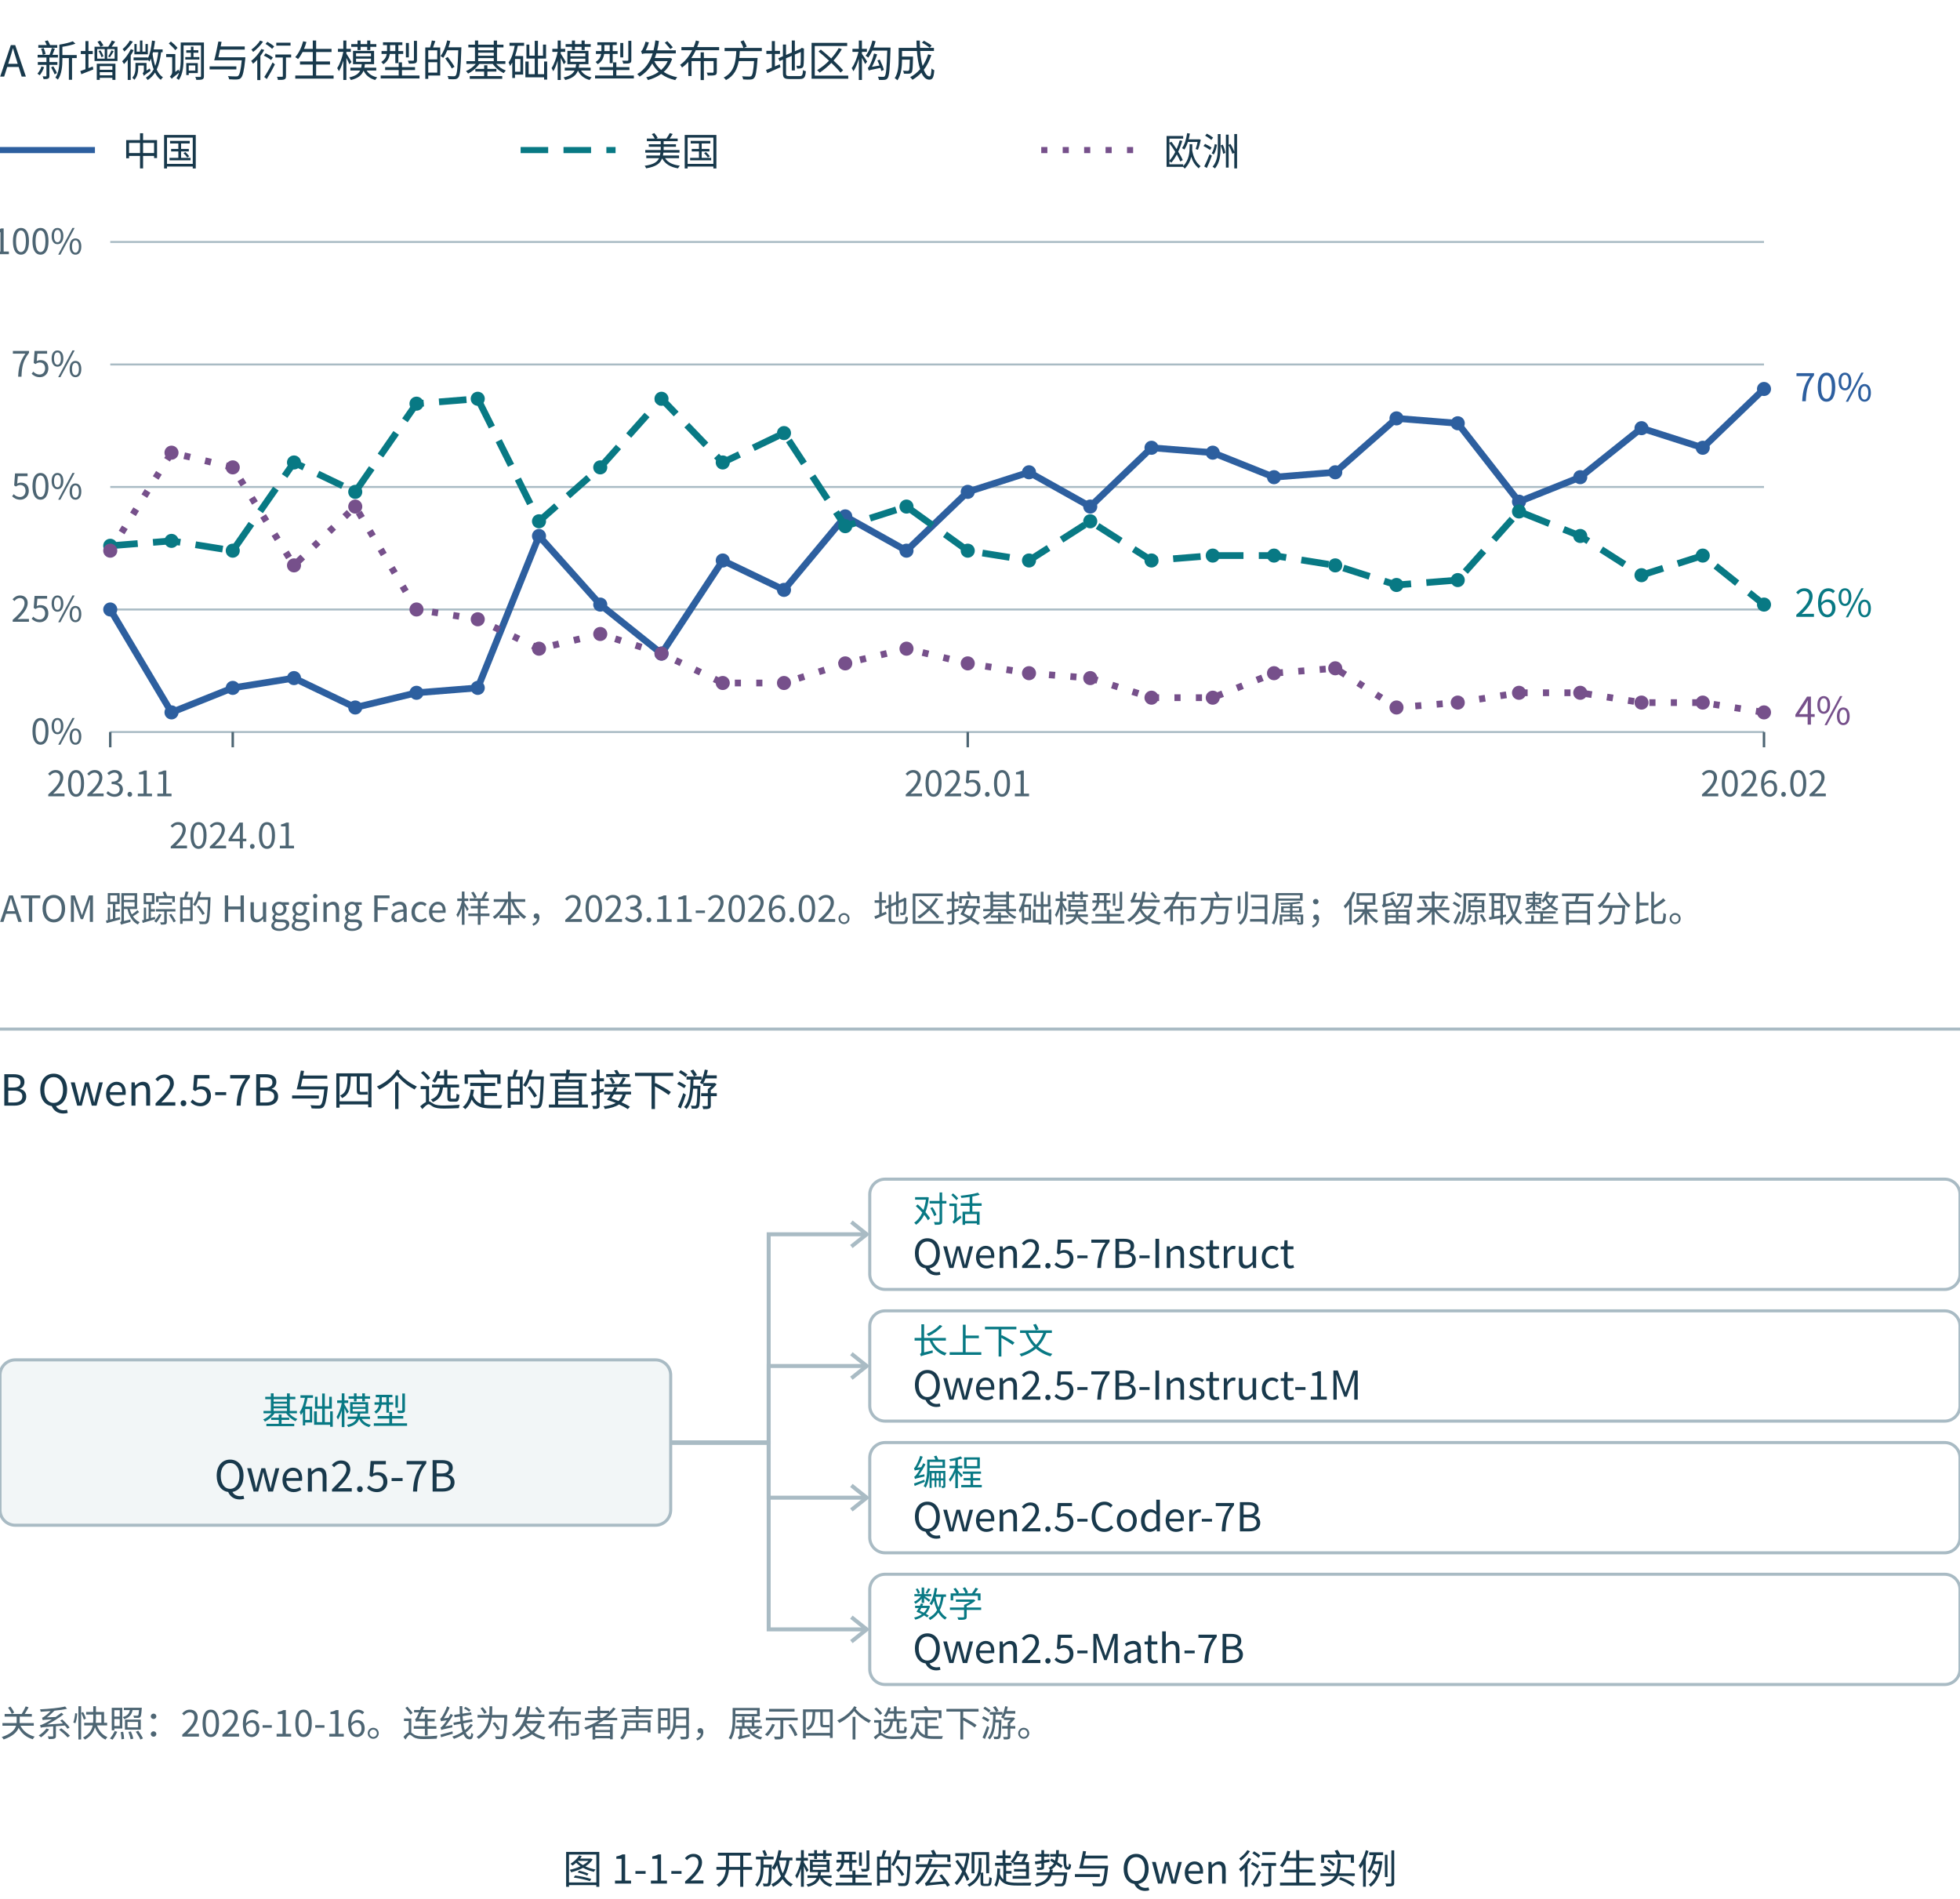
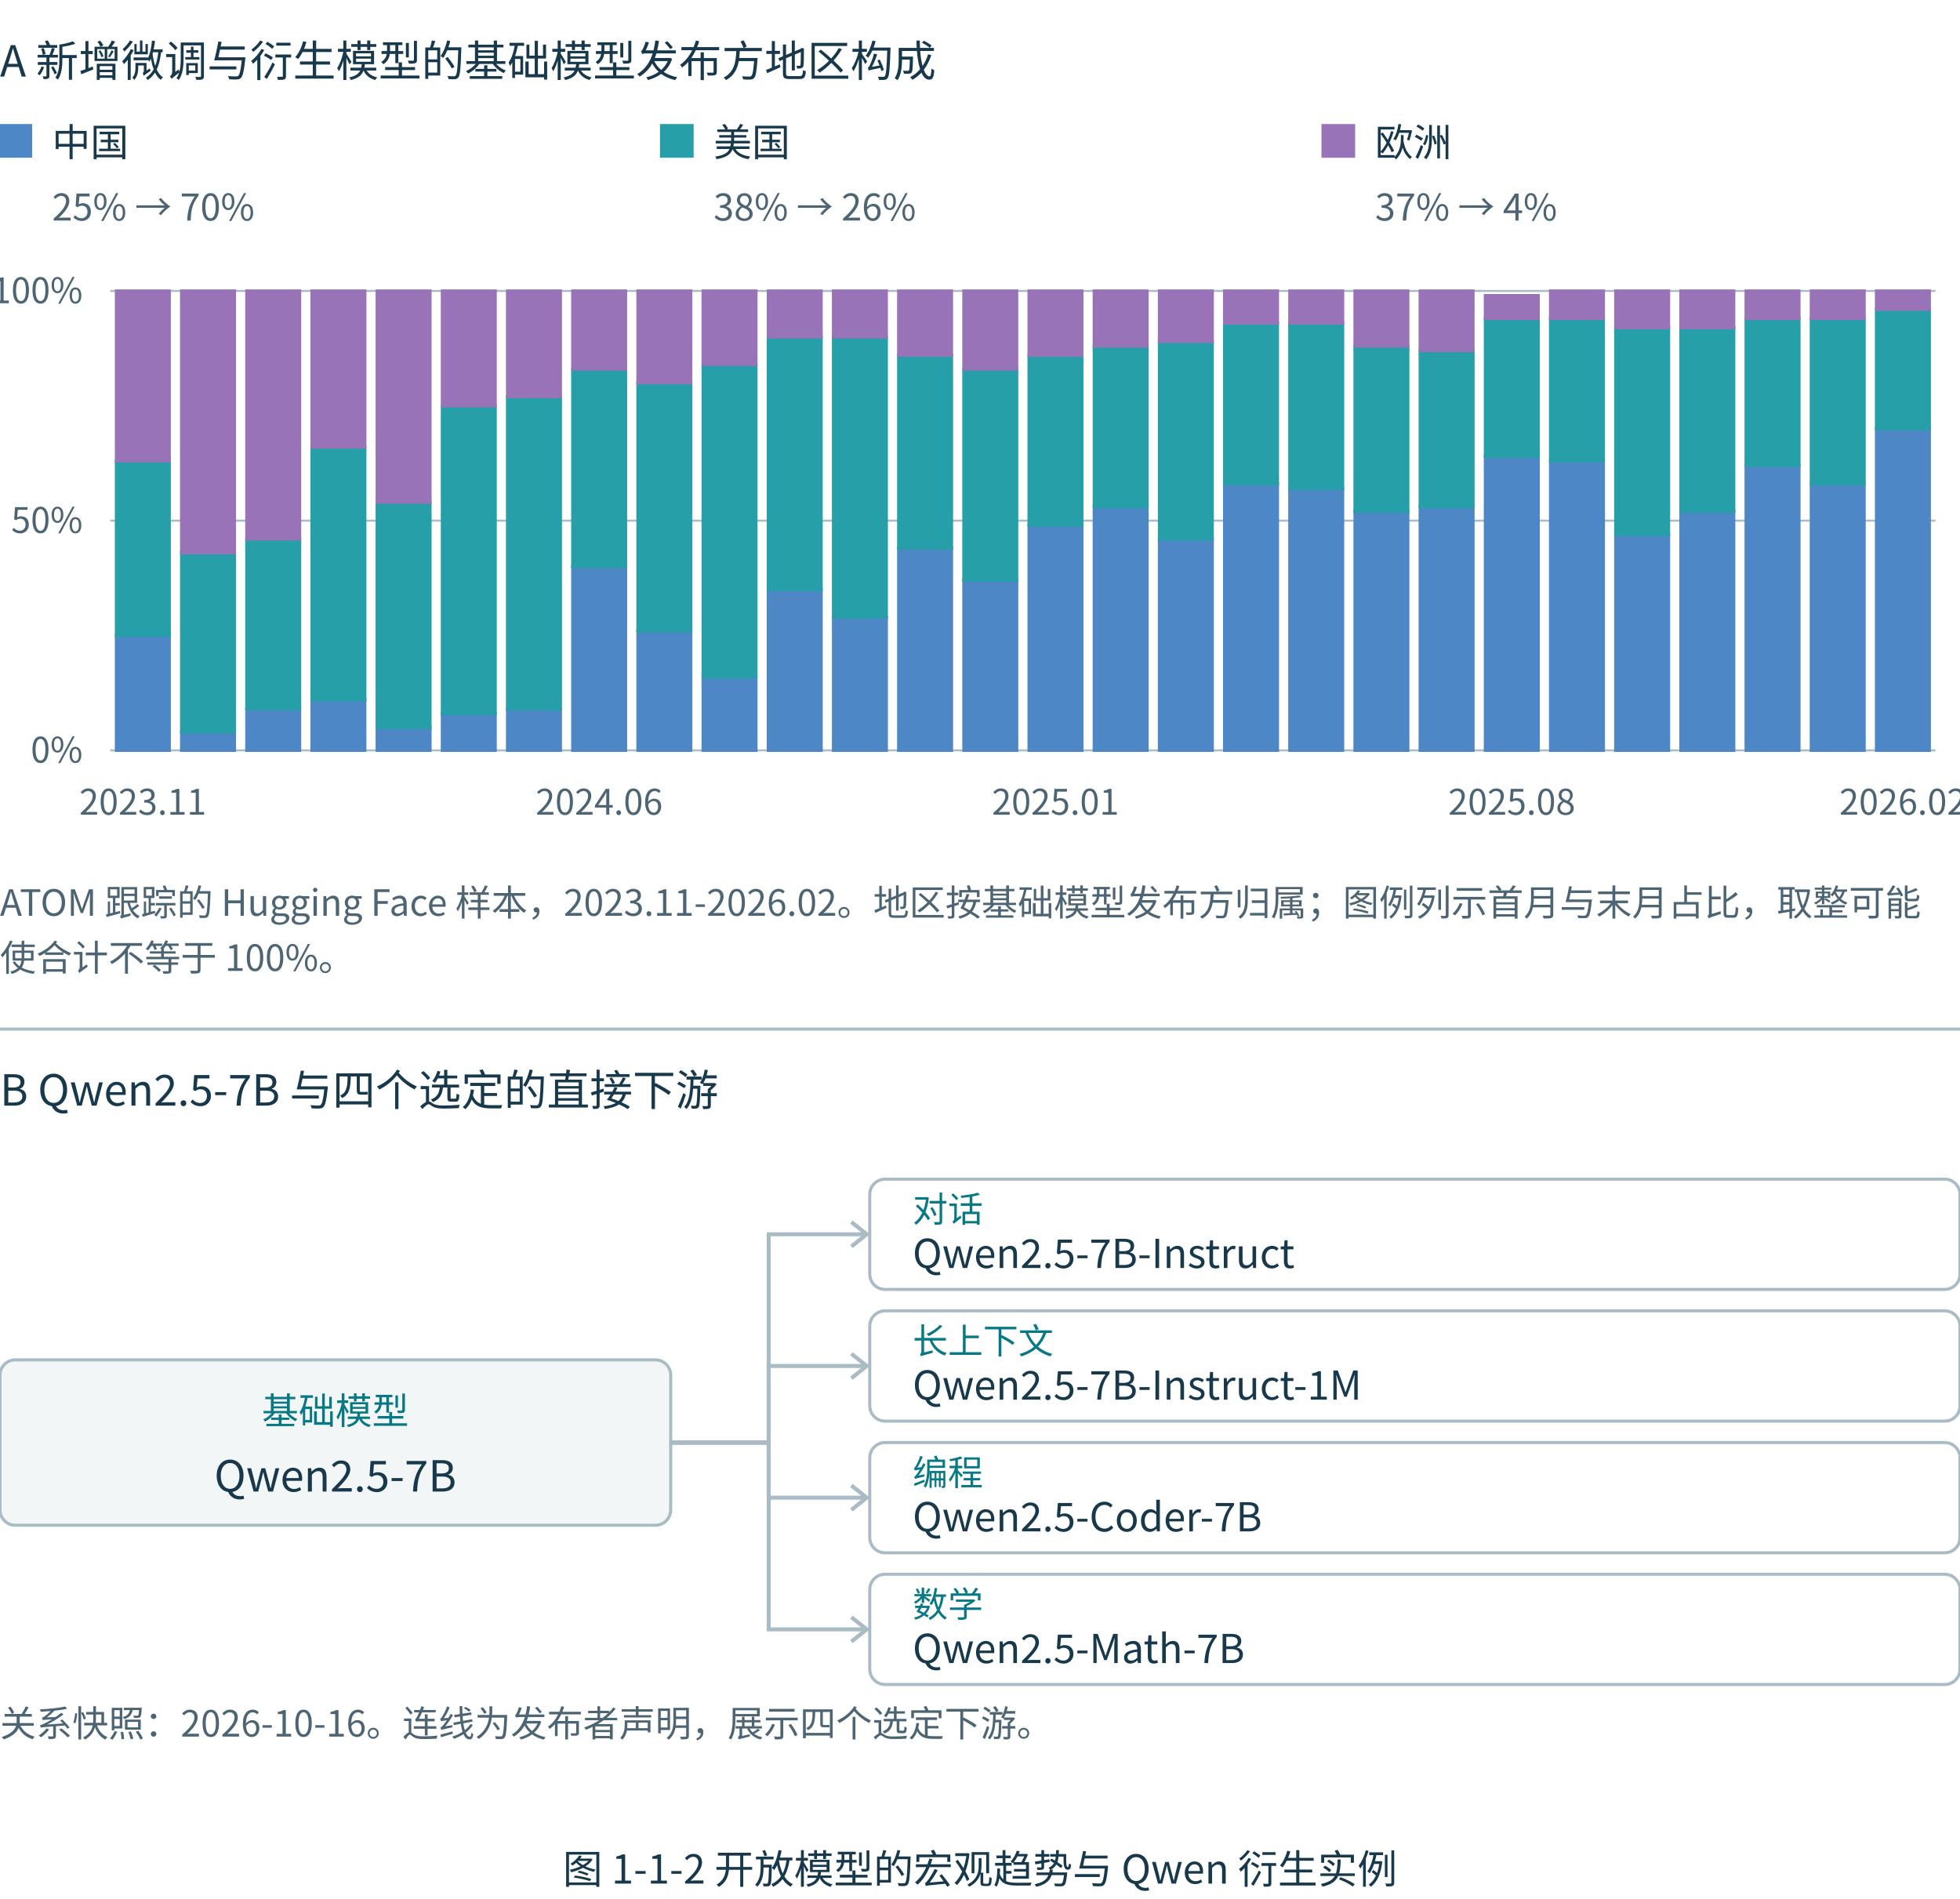
<svg xmlns="http://www.w3.org/2000/svg" width="640" height="620" viewBox="0 0 640 620" role="img">
  <rect width="640" height="620" fill="white" />
  <g font-family="Noto Sans CJK SC,Noto Sans SC,sans-serif">
    <text x="0" y="25" font-size="14" fill="#18394c" text-anchor="start">A  新增微调与衍生模型的基础模型发布方地区构成</text>
-     <path d="M0 49 L31 49" fill="none" stroke="#2d5f9f" stroke-width="2" />
-     <text x="40" y="54" font-size="12.5" fill="#18394c" text-anchor="start">中国</text>
-     <path d="M170 49 L201 49" fill="none" stroke="#087984" stroke-width="2" stroke-dasharray="9,5" />
-     <text x="210" y="54" font-size="12.5" fill="#18394c" text-anchor="start">美国</text>
-     <path d="M340 49 L371 49" fill="none" stroke="#76508b" stroke-width="2" stroke-dasharray="2,5" />
-     <text x="380" y="54" font-size="12.5" fill="#18394c" text-anchor="start">欧洲</text>
-     <path d="M36 239.0 L576 239.0" fill="none" stroke="#a9bbc4" stroke-width="0.65" />
-     <text x="27" y="243.0" font-size="11.5" fill="#4d6573" text-anchor="end">0%</text>
-     <path d="M36 199.0 L576 199.0" fill="none" stroke="#a9bbc4" stroke-width="0.65" />
-     <text x="27" y="203.0" font-size="11.5" fill="#4d6573" text-anchor="end">25%</text>
-     <path d="M36 159.0 L576 159.0" fill="none" stroke="#a9bbc4" stroke-width="0.65" />
-     <text x="27" y="163.0" font-size="11.5" fill="#4d6573" text-anchor="end">50%</text>
-     <path d="M36 119.0 L576 119.0" fill="none" stroke="#a9bbc4" stroke-width="0.65" />
-     <text x="27" y="123.0" font-size="11.5" fill="#4d6573" text-anchor="end">75%</text>
-     <path d="M36 79.0 L576 79.0" fill="none" stroke="#a9bbc4" stroke-width="0.65" />
-     <text x="27" y="83.0" font-size="11.5" fill="#4d6573" text-anchor="end">100%</text>
-     <path d="M36.0 199.0 L56.0 232.6 L76.0 224.6 L96.0 221.4 L116.0 231.0 L136.0 226.2 L156.0 224.6 L176.0 175.0 L196.0 197.4 L216.0 213.4 L236.0 183.0 L256.0 192.6 L276.0 168.6 L296.0 179.8 L316.0 160.6 L336.0 154.2 L356.0 165.4 L376.0 146.2 L396.0 147.8 L416.0 155.8 L436.0 154.2 L456.0 136.6 L476.0 138.2 L496.0 163.8 L516.0 155.8 L536.0 139.8 L556.0 146.2 L576.0 127.0" fill="none" stroke="#2d5f9f" stroke-width="2.2" />
-     <circle cx="36.0" cy="199.0" r="2.3" fill="#2d5f9f" />
-     <circle cx="56.0" cy="232.6" r="2.3" fill="#2d5f9f" />
-     <circle cx="76.0" cy="224.6" r="2.3" fill="#2d5f9f" />
-     <circle cx="96.0" cy="221.4" r="2.3" fill="#2d5f9f" />
-     <circle cx="116.0" cy="231.0" r="2.3" fill="#2d5f9f" />
-     <circle cx="136.0" cy="226.2" r="2.3" fill="#2d5f9f" />
-     <circle cx="156.0" cy="224.6" r="2.3" fill="#2d5f9f" />
-     <circle cx="176.0" cy="175.0" r="2.3" fill="#2d5f9f" />
-     <circle cx="196.0" cy="197.4" r="2.3" fill="#2d5f9f" />
-     <circle cx="216.0" cy="213.4" r="2.3" fill="#2d5f9f" />
-     <circle cx="236.0" cy="183.0" r="2.3" fill="#2d5f9f" />
-     <circle cx="256.0" cy="192.6" r="2.3" fill="#2d5f9f" />
-     <circle cx="276.0" cy="168.6" r="2.3" fill="#2d5f9f" />
-     <circle cx="296.0" cy="179.8" r="2.3" fill="#2d5f9f" />
-     <circle cx="316.0" cy="160.6" r="2.3" fill="#2d5f9f" />
-     <circle cx="336.0" cy="154.2" r="2.3" fill="#2d5f9f" />
-     <circle cx="356.0" cy="165.4" r="2.3" fill="#2d5f9f" />
-     <circle cx="376.0" cy="146.2" r="2.3" fill="#2d5f9f" />
-     <circle cx="396.0" cy="147.8" r="2.3" fill="#2d5f9f" />
-     <circle cx="416.0" cy="155.8" r="2.3" fill="#2d5f9f" />
-     <circle cx="436.0" cy="154.2" r="2.3" fill="#2d5f9f" />
-     <circle cx="456.0" cy="136.6" r="2.3" fill="#2d5f9f" />
-     <circle cx="476.0" cy="138.2" r="2.3" fill="#2d5f9f" />
-     <circle cx="496.0" cy="163.8" r="2.3" fill="#2d5f9f" />
-     <circle cx="516.0" cy="155.8" r="2.3" fill="#2d5f9f" />
-     <circle cx="536.0" cy="139.8" r="2.3" fill="#2d5f9f" />
-     <circle cx="556.0" cy="146.2" r="2.3" fill="#2d5f9f" />
-     <circle cx="576.0" cy="127.0" r="2.3" fill="#2d5f9f" />
-     <text x="586" y="131.0" font-size="12.5" fill="#2d5f9f" text-anchor="start">70%</text>
-     <path d="M36.0 178.2 L56.0 176.6 L76.0 179.8 L96.0 151.0 L116.0 160.6 L136.0 131.8 L156.0 130.2 L176.0 170.2 L196.0 152.6 L216.0 130.2 L236.0 151.0 L256.0 141.4 L276.0 171.8 L296.0 165.4 L316.0 179.8 L336.0 183.0 L356.0 170.2 L376.0 183.0 L396.0 181.4 L416.0 181.4 L436.0 184.6 L456.0 191.0 L476.0 189.4 L496.0 167.0 L516.0 175.0 L536.0 187.8 L556.0 181.4 L576.0 197.4" fill="none" stroke="#087984" stroke-width="2.2" stroke-dasharray="9,5" />
-     <circle cx="36.0" cy="178.2" r="2.3" fill="#087984" />
-     <circle cx="56.0" cy="176.6" r="2.3" fill="#087984" />
-     <circle cx="76.0" cy="179.8" r="2.3" fill="#087984" />
-     <circle cx="96.0" cy="151.0" r="2.3" fill="#087984" />
-     <circle cx="116.0" cy="160.6" r="2.3" fill="#087984" />
-     <circle cx="136.0" cy="131.8" r="2.3" fill="#087984" />
-     <circle cx="156.0" cy="130.2" r="2.3" fill="#087984" />
-     <circle cx="176.0" cy="170.2" r="2.3" fill="#087984" />
-     <circle cx="196.0" cy="152.6" r="2.3" fill="#087984" />
-     <circle cx="216.0" cy="130.2" r="2.3" fill="#087984" />
-     <circle cx="236.0" cy="151.0" r="2.3" fill="#087984" />
-     <circle cx="256.0" cy="141.4" r="2.3" fill="#087984" />
-     <circle cx="276.0" cy="171.8" r="2.3" fill="#087984" />
-     <circle cx="296.0" cy="165.4" r="2.3" fill="#087984" />
-     <circle cx="316.0" cy="179.8" r="2.3" fill="#087984" />
-     <circle cx="336.0" cy="183.0" r="2.3" fill="#087984" />
-     <circle cx="356.0" cy="170.2" r="2.3" fill="#087984" />
-     <circle cx="376.0" cy="183.0" r="2.3" fill="#087984" />
-     <circle cx="396.0" cy="181.4" r="2.3" fill="#087984" />
-     <circle cx="416.0" cy="181.4" r="2.3" fill="#087984" />
-     <circle cx="436.0" cy="184.6" r="2.3" fill="#087984" />
-     <circle cx="456.0" cy="191.0" r="2.3" fill="#087984" />
-     <circle cx="476.0" cy="189.4" r="2.3" fill="#087984" />
-     <circle cx="496.0" cy="167.0" r="2.3" fill="#087984" />
-     <circle cx="516.0" cy="175.0" r="2.3" fill="#087984" />
-     <circle cx="536.0" cy="187.8" r="2.3" fill="#087984" />
-     <circle cx="556.0" cy="181.4" r="2.3" fill="#087984" />
-     <circle cx="576.0" cy="197.4" r="2.3" fill="#087984" />
-     <text x="586" y="201.4" font-size="12.5" fill="#087984" text-anchor="start">26%</text>
-     <path d="M36.0 179.8 L56.0 147.8 L76.0 152.6 L96.0 184.6 L116.0 165.4 L136.0 199.0 L156.0 202.2 L176.0 211.8 L196.0 207.0 L216.0 213.4 L236.0 223.0 L256.0 223.0 L276.0 216.6 L296.0 211.8 L316.0 216.6 L336.0 219.8 L356.0 221.4 L376.0 227.8 L396.0 227.8 L416.0 219.8 L436.0 218.2 L456.0 231.0 L476.0 229.4 L496.0 226.2 L516.0 226.2 L536.0 229.4 L556.0 229.4 L576.0 232.6" fill="none" stroke="#76508b" stroke-width="2.2" stroke-dasharray="2,5" />
-     <circle cx="36.0" cy="179.8" r="2.3" fill="#76508b" />
-     <circle cx="56.0" cy="147.8" r="2.3" fill="#76508b" />
-     <circle cx="76.0" cy="152.6" r="2.3" fill="#76508b" />
-     <circle cx="96.0" cy="184.6" r="2.3" fill="#76508b" />
-     <circle cx="116.0" cy="165.4" r="2.3" fill="#76508b" />
-     <circle cx="136.0" cy="199.0" r="2.3" fill="#76508b" />
-     <circle cx="156.0" cy="202.2" r="2.3" fill="#76508b" />
-     <circle cx="176.0" cy="211.8" r="2.3" fill="#76508b" />
-     <circle cx="196.0" cy="207.0" r="2.3" fill="#76508b" />
-     <circle cx="216.0" cy="213.4" r="2.3" fill="#76508b" />
-     <circle cx="236.0" cy="223.0" r="2.3" fill="#76508b" />
-     <circle cx="256.0" cy="223.0" r="2.3" fill="#76508b" />
-     <circle cx="276.0" cy="216.6" r="2.3" fill="#76508b" />
-     <circle cx="296.0" cy="211.8" r="2.3" fill="#76508b" />
-     <circle cx="316.0" cy="216.6" r="2.3" fill="#76508b" />
-     <circle cx="336.0" cy="219.8" r="2.3" fill="#76508b" />
-     <circle cx="356.0" cy="221.4" r="2.3" fill="#76508b" />
-     <circle cx="376.0" cy="227.8" r="2.3" fill="#76508b" />
-     <circle cx="396.0" cy="227.8" r="2.3" fill="#76508b" />
-     <circle cx="416.0" cy="219.8" r="2.3" fill="#76508b" />
-     <circle cx="436.0" cy="218.2" r="2.3" fill="#76508b" />
-     <circle cx="456.0" cy="231.0" r="2.3" fill="#76508b" />
-     <circle cx="476.0" cy="229.4" r="2.3" fill="#76508b" />
-     <circle cx="496.0" cy="226.2" r="2.3" fill="#76508b" />
-     <circle cx="516.0" cy="226.2" r="2.3" fill="#76508b" />
-     <circle cx="536.0" cy="229.4" r="2.3" fill="#76508b" />
-     <circle cx="556.0" cy="229.4" r="2.3" fill="#76508b" />
-     <circle cx="576.0" cy="232.6" r="2.3" fill="#76508b" />
-     <text x="586" y="236.6" font-size="12.5" fill="#76508b" text-anchor="start">4%</text>
-     <path d="M36.0 239 L36.0 244" fill="none" stroke="#4d6573" stroke-width="0.8" />
-     <text x="36.0" y="260" font-size="11.5" fill="#4d6573" text-anchor="middle">2023.11</text>
-     <path d="M76.0 239 L76.0 244" fill="none" stroke="#4d6573" stroke-width="0.8" />
-     <text x="76.0" y="277" font-size="11.5" fill="#4d6573" text-anchor="middle">2024.01</text>
-     <path d="M316.0 239 L316.0 244" fill="none" stroke="#4d6573" stroke-width="0.8" />
-     <text x="316.0" y="260" font-size="11.5" fill="#4d6573" text-anchor="middle">2025.01</text>
-     <path d="M576.0 239 L576.0 244" fill="none" stroke="#4d6573" stroke-width="0.8" />
-     <text x="576.0" y="260" font-size="11.5" fill="#4d6573" text-anchor="middle">2026.02</text>
-     <text x="0" y="301" font-size="11.8" fill="#4d6573" text-anchor="start">ATOM 跟踪的 Hugging Face 样本，2023.11-2026.02。地区按基础模型发布方归属；保留来源取整百分比。</text>
+     <rect x="0" y="41" width="10" height="10" rx="0" fill="#4E87C5" stroke="#4E87C5" />
+     <text x="17" y="51" font-size="12.5" fill="#18394c" text-anchor="start">中国</text>
+     <text x="17" y="72" font-size="12" fill="#4d6573" text-anchor="start">25% → 70%</text>
+     <rect x="216" y="41" width="10" height="10" rx="0" fill="#279FA9" stroke="#279FA9" />
+     <text x="233" y="51" font-size="12.5" fill="#18394c" text-anchor="start">美国</text>
+     <text x="233" y="72" font-size="12" fill="#4d6573" text-anchor="start">38% → 26%</text>
+     <rect x="432" y="41" width="10" height="10" rx="0" fill="#9973B7" stroke="#9973B7" />
+     <text x="449" y="51" font-size="12.5" fill="#18394c" text-anchor="start">欧洲</text>
+     <text x="449" y="72" font-size="12" fill="#4d6573" text-anchor="start">37% → 4%</text>
+     <path d="M36 245.0 L632 245.0" fill="none" stroke="#a9bbc4" stroke-width="0.65" />
+     <text x="27" y="249.0" font-size="11.5" fill="#4d6573" text-anchor="end">0%</text>
+     <path d="M36 170.0 L632 170.0" fill="none" stroke="#a9bbc4" stroke-width="0.65" />
+     <text x="27" y="174.0" font-size="11.5" fill="#4d6573" text-anchor="end">50%</text>
+     <path d="M36 95.0 L632 95.0" fill="none" stroke="#a9bbc4" stroke-width="0.65" />
+     <text x="27" y="99.0" font-size="11.5" fill="#4d6573" text-anchor="end">100%</text>
+     <rect x="38.0" y="207.5" width="17.286" height="37.5" rx="0" fill="#4E87C5" stroke="#4E87C5" />
+     <rect x="38.0" y="150.5" width="17.286" height="57.0" rx="0" fill="#279FA9" stroke="#279FA9" />
+     <rect x="38.0" y="95.0" width="17.286" height="55.5" rx="0" fill="#9973B7" stroke="#9973B7" />
+     <rect x="59.286" y="239.0" width="17.286" height="6.0" rx="0" fill="#4E87C5" stroke="#4E87C5" />
+     <rect x="59.286" y="180.5" width="17.286" height="58.5" rx="0" fill="#279FA9" stroke="#279FA9" />
+     <rect x="59.286" y="95.0" width="17.286" height="85.5" rx="0" fill="#9973B7" stroke="#9973B7" />
+     <rect x="80.571" y="231.5" width="17.286" height="13.5" rx="0" fill="#4E87C5" stroke="#4E87C5" />
+     <rect x="80.571" y="176.0" width="17.286" height="55.5" rx="0" fill="#279FA9" stroke="#279FA9" />
+     <rect x="80.571" y="95.0" width="17.286" height="81.0" rx="0" fill="#9973B7" stroke="#9973B7" />
+     <rect x="101.857" y="228.5" width="17.286" height="16.5" rx="0" fill="#4E87C5" stroke="#4E87C5" />
+     <rect x="101.857" y="146.0" width="17.286" height="82.5" rx="0" fill="#279FA9" stroke="#279FA9" />
+     <rect x="101.857" y="95.0" width="17.286" height="51.0" rx="0" fill="#9973B7" stroke="#9973B7" />
+     <rect x="123.143" y="237.5" width="17.286" height="7.5" rx="0" fill="#4E87C5" stroke="#4E87C5" />
+     <rect x="123.143" y="164.0" width="17.286" height="73.5" rx="0" fill="#279FA9" stroke="#279FA9" />
+     <rect x="123.143" y="95.0" width="17.286" height="69.0" rx="0" fill="#9973B7" stroke="#9973B7" />
+     <rect x="144.429" y="233.0" width="17.286" height="12.0" rx="0" fill="#4E87C5" stroke="#4E87C5" />
+     <rect x="144.429" y="132.5" width="17.286" height="100.5" rx="0" fill="#279FA9" stroke="#279FA9" />
+     <rect x="144.429" y="95.0" width="17.286" height="37.5" rx="0" fill="#9973B7" stroke="#9973B7" />
+     <rect x="165.714" y="231.5" width="17.286" height="13.5" rx="0" fill="#4E87C5" stroke="#4E87C5" />
+     <rect x="165.714" y="129.5" width="17.286" height="102.0" rx="0" fill="#279FA9" stroke="#279FA9" />
+     <rect x="165.714" y="95.0" width="17.286" height="34.5" rx="0" fill="#9973B7" stroke="#9973B7" />
+     <rect x="187.0" y="185.0" width="17.286" height="60.0" rx="0" fill="#4E87C5" stroke="#4E87C5" />
+     <rect x="187.0" y="120.5" width="17.286" height="64.5" rx="0" fill="#279FA9" stroke="#279FA9" />
+     <rect x="187.0" y="95.0" width="17.286" height="25.5" rx="0" fill="#9973B7" stroke="#9973B7" />
+     <rect x="208.286" y="206.0" width="17.286" height="39.0" rx="0" fill="#4E87C5" stroke="#4E87C5" />
+     <rect x="208.286" y="125.0" width="17.286" height="81.0" rx="0" fill="#279FA9" stroke="#279FA9" />
+     <rect x="208.286" y="95.0" width="17.286" height="30.0" rx="0" fill="#9973B7" stroke="#9973B7" />
+     <rect x="229.571" y="221.0" width="17.286" height="24.0" rx="0" fill="#4E87C5" stroke="#4E87C5" />
+     <rect x="229.571" y="119.0" width="17.286" height="102.0" rx="0" fill="#279FA9" stroke="#279FA9" />
+     <rect x="229.571" y="95.0" width="17.286" height="24.0" rx="0" fill="#9973B7" stroke="#9973B7" />
+     <rect x="250.857" y="192.5" width="17.286" height="52.5" rx="0" fill="#4E87C5" stroke="#4E87C5" />
+     <rect x="250.857" y="110.0" width="17.286" height="82.5" rx="0" fill="#279FA9" stroke="#279FA9" />
+     <rect x="250.857" y="95.0" width="17.286" height="15.0" rx="0" fill="#9973B7" stroke="#9973B7" />
+     <rect x="272.143" y="201.5" width="17.286" height="43.5" rx="0" fill="#4E87C5" stroke="#4E87C5" />
+     <rect x="272.143" y="110.0" width="17.286" height="91.5" rx="0" fill="#279FA9" stroke="#279FA9" />
+     <rect x="272.143" y="95.0" width="17.286" height="15.0" rx="0" fill="#9973B7" stroke="#9973B7" />
+     <rect x="293.429" y="179.0" width="17.286" height="66.0" rx="0" fill="#4E87C5" stroke="#4E87C5" />
+     <rect x="293.429" y="116.0" width="17.286" height="63.0" rx="0" fill="#279FA9" stroke="#279FA9" />
+     <rect x="293.429" y="95.0" width="17.286" height="21.0" rx="0" fill="#9973B7" stroke="#9973B7" />
+     <rect x="314.714" y="189.5" width="17.286" height="55.5" rx="0" fill="#4E87C5" stroke="#4E87C5" />
+     <rect x="314.714" y="120.5" width="17.286" height="69.0" rx="0" fill="#279FA9" stroke="#279FA9" />
+     <rect x="314.714" y="95.0" width="17.286" height="25.5" rx="0" fill="#9973B7" stroke="#9973B7" />
+     <rect x="336.0" y="171.5" width="17.286" height="73.5" rx="0" fill="#4E87C5" stroke="#4E87C5" />
+     <rect x="336.0" y="116.0" width="17.286" height="55.5" rx="0" fill="#279FA9" stroke="#279FA9" />
+     <rect x="336.0" y="95.0" width="17.286" height="21.0" rx="0" fill="#9973B7" stroke="#9973B7" />
+     <rect x="357.286" y="165.5" width="17.286" height="79.5" rx="0" fill="#4E87C5" stroke="#4E87C5" />
+     <rect x="357.286" y="113.0" width="17.286" height="52.5" rx="0" fill="#279FA9" stroke="#279FA9" />
+     <rect x="357.286" y="95.0" width="17.286" height="18.0" rx="0" fill="#9973B7" stroke="#9973B7" />
+     <rect x="378.571" y="176.0" width="17.286" height="69.0" rx="0" fill="#4E87C5" stroke="#4E87C5" />
+     <rect x="378.571" y="111.5" width="17.286" height="64.5" rx="0" fill="#279FA9" stroke="#279FA9" />
+     <rect x="378.571" y="95.0" width="17.286" height="16.5" rx="0" fill="#9973B7" stroke="#9973B7" />
+     <rect x="399.857" y="158.0" width="17.286" height="87.0" rx="0" fill="#4E87C5" stroke="#4E87C5" />
+     <rect x="399.857" y="105.5" width="17.286" height="52.5" rx="0" fill="#279FA9" stroke="#279FA9" />
+     <rect x="399.857" y="95.0" width="17.286" height="10.5" rx="0" fill="#9973B7" stroke="#9973B7" />
+     <rect x="421.143" y="159.5" width="17.286" height="85.5" rx="0" fill="#4E87C5" stroke="#4E87C5" />
+     <rect x="421.143" y="105.5" width="17.286" height="54.0" rx="0" fill="#279FA9" stroke="#279FA9" />
+     <rect x="421.143" y="95.0" width="17.286" height="10.5" rx="0" fill="#9973B7" stroke="#9973B7" />
+     <rect x="442.429" y="167.0" width="17.286" height="78.0" rx="0" fill="#4E87C5" stroke="#4E87C5" />
+     <rect x="442.429" y="113.0" width="17.286" height="54.0" rx="0" fill="#279FA9" stroke="#279FA9" />
+     <rect x="442.429" y="95.0" width="17.286" height="18.0" rx="0" fill="#9973B7" stroke="#9973B7" />
+     <rect x="463.714" y="165.5" width="17.286" height="79.5" rx="0" fill="#4E87C5" stroke="#4E87C5" />
+     <rect x="463.714" y="114.5" width="17.286" height="51.0" rx="0" fill="#279FA9" stroke="#279FA9" />
+     <rect x="463.714" y="95.0" width="17.286" height="19.5" rx="0" fill="#9973B7" stroke="#9973B7" />
+     <rect x="485.0" y="149.0" width="17.286" height="96.0" rx="0" fill="#4E87C5" stroke="#4E87C5" />
+     <rect x="485.0" y="104.0" width="17.286" height="45.0" rx="0" fill="#279FA9" stroke="#279FA9" />
+     <rect x="485.0" y="96.5" width="17.286" height="7.5" rx="0" fill="#9973B7" stroke="#9973B7" />
+     <rect x="506.286" y="150.5" width="17.286" height="94.5" rx="0" fill="#4E87C5" stroke="#4E87C5" />
+     <rect x="506.286" y="104.0" width="17.286" height="46.5" rx="0" fill="#279FA9" stroke="#279FA9" />
+     <rect x="506.286" y="95.0" width="17.286" height="9.0" rx="0" fill="#9973B7" stroke="#9973B7" />
+     <rect x="527.571" y="174.5" width="17.286" height="70.5" rx="0" fill="#4E87C5" stroke="#4E87C5" />
+     <rect x="527.571" y="107.0" width="17.286" height="67.5" rx="0" fill="#279FA9" stroke="#279FA9" />
+     <rect x="527.571" y="95.0" width="17.286" height="12.0" rx="0" fill="#9973B7" stroke="#9973B7" />
+     <rect x="548.857" y="167.0" width="17.286" height="78.0" rx="0" fill="#4E87C5" stroke="#4E87C5" />
+     <rect x="548.857" y="107.0" width="17.286" height="60.0" rx="0" fill="#279FA9" stroke="#279FA9" />
+     <rect x="548.857" y="95.0" width="17.286" height="12.0" rx="0" fill="#9973B7" stroke="#9973B7" />
+     <rect x="570.143" y="152.0" width="17.286" height="93.0" rx="0" fill="#4E87C5" stroke="#4E87C5" />
+     <rect x="570.143" y="104.0" width="17.286" height="48.0" rx="0" fill="#279FA9" stroke="#279FA9" />
+     <rect x="570.143" y="95.0" width="17.286" height="9.0" rx="0" fill="#9973B7" stroke="#9973B7" />
+     <rect x="591.429" y="158.0" width="17.286" height="87.0" rx="0" fill="#4E87C5" stroke="#4E87C5" />
+     <rect x="591.429" y="104.0" width="17.286" height="54.0" rx="0" fill="#279FA9" stroke="#279FA9" />
+     <rect x="591.429" y="95.0" width="17.286" height="9.0" rx="0" fill="#9973B7" stroke="#9973B7" />
+     <rect x="612.714" y="140.0" width="17.286" height="105.0" rx="0" fill="#4E87C5" stroke="#4E87C5" />
+     <rect x="612.714" y="101.0" width="17.286" height="39.0" rx="0" fill="#279FA9" stroke="#279FA9" />
+     <rect x="612.714" y="95.0" width="17.286" height="6.0" rx="0" fill="#9973B7" stroke="#9973B7" />
+     <text x="46.643" y="266" font-size="11.5" fill="#4d6573" text-anchor="middle">2023.11</text>
+     <text x="195.643" y="266" font-size="11.5" fill="#4d6573" text-anchor="middle">2024.06</text>
+     <text x="344.643" y="266" font-size="11.5" fill="#4d6573" text-anchor="middle">2025.01</text>
+     <text x="493.643" y="266" font-size="11.5" fill="#4d6573" text-anchor="middle">2025.08</text>
+     <text x="621.357" y="266" font-size="11.5" fill="#4d6573" text-anchor="middle">2026.02</text>
+     <text x="0" y="299" font-size="11.8" fill="#4d6573" text-anchor="start">ATOM 跟踪的 Hugging Face 样本，2023.11-2026.02。地区按基础模型发布方归属；图例列示首月与末月占比，取整可能</text>
+     <text x="0" y="317" font-size="11.8" fill="#4d6573" text-anchor="start">使合计不等于 100%。</text>
    <path d="M0 336 L640 336" fill="none" stroke="#a9bbc4" stroke-width="1" />
    <text x="0" y="361" font-size="14" fill="#18394c" text-anchor="start">B  Qwen2.5-7B 与四个选定的直接下游</text>
    <rect x="0" y="444" width="219" height="54" rx="5" fill="#f2f6f7" stroke="#a9bbc4" />
    <text x="109.5" y="465" font-size="12" fill="#087984" text-anchor="middle">基础模型</text>
    <text x="109.5" y="487" font-size="14" fill="#18394c" text-anchor="middle">Qwen2.5-7B</text>
    <path d="M219 471 L251 471 L251 403 L283 403" fill="none" stroke="#a9bbc4" stroke-width="1.3" />
    <path d="M278 399 L283 403 L278 407" fill="none" stroke="#a9bbc4" stroke-width="1.3" />
    <rect x="284" y="385" width="356" height="36" rx="5" fill="#ffffff" stroke="#a9bbc4" />
    <text x="298" y="399" font-size="11.5" fill="#087984" text-anchor="start">对话</text>
    <text x="298" y="414" font-size="13" fill="#18394c" text-anchor="start">Qwen2.5-7B-Instruct</text>
    <path d="M219 471 L251 471 L251 446 L283 446" fill="none" stroke="#a9bbc4" stroke-width="1.3" />
    <path d="M278 442 L283 446 L278 450" fill="none" stroke="#a9bbc4" stroke-width="1.3" />
    <rect x="284" y="428" width="356" height="36" rx="5" fill="#ffffff" stroke="#a9bbc4" />
    <text x="298" y="442" font-size="11.5" fill="#087984" text-anchor="start">长上下文</text>
    <text x="298" y="457" font-size="13" fill="#18394c" text-anchor="start">Qwen2.5-7B-Instruct-1M</text>
    <path d="M219 471 L251 471 L251 489 L283 489" fill="none" stroke="#a9bbc4" stroke-width="1.3" />
    <path d="M278 485 L283 489 L278 493" fill="none" stroke="#a9bbc4" stroke-width="1.3" />
    <rect x="284" y="471" width="356" height="36" rx="5" fill="#ffffff" stroke="#a9bbc4" />
    <text x="298" y="485" font-size="11.5" fill="#087984" text-anchor="start">编程</text>
    <text x="298" y="500" font-size="13" fill="#18394c" text-anchor="start">Qwen2.5-Coder-7B</text>
    <path d="M219 471 L251 471 L251 532 L283 532" fill="none" stroke="#a9bbc4" stroke-width="1.3" />
    <path d="M278 528 L283 532 L278 536" fill="none" stroke="#a9bbc4" stroke-width="1.3" />
    <rect x="284" y="514" width="356" height="36" rx="5" fill="#ffffff" stroke="#a9bbc4" />
    <text x="298" y="528" font-size="11.5" fill="#087984" text-anchor="start">数学</text>
    <text x="298" y="543" font-size="13" fill="#18394c" text-anchor="start">Qwen2.5-Math-7B</text>
    <text x="0" y="567" font-size="11.8" fill="#4d6573" text-anchor="start">关系快照：2026-10-16。连线为发布者声明，展示四个选定下游。</text>
    <text x="320" y="615" font-size="13" fill="#18394c" text-anchor="middle">图 1-1-2  开放模型的宏观趋势与 Qwen 衍生实例</text>
  </g>
</svg>
